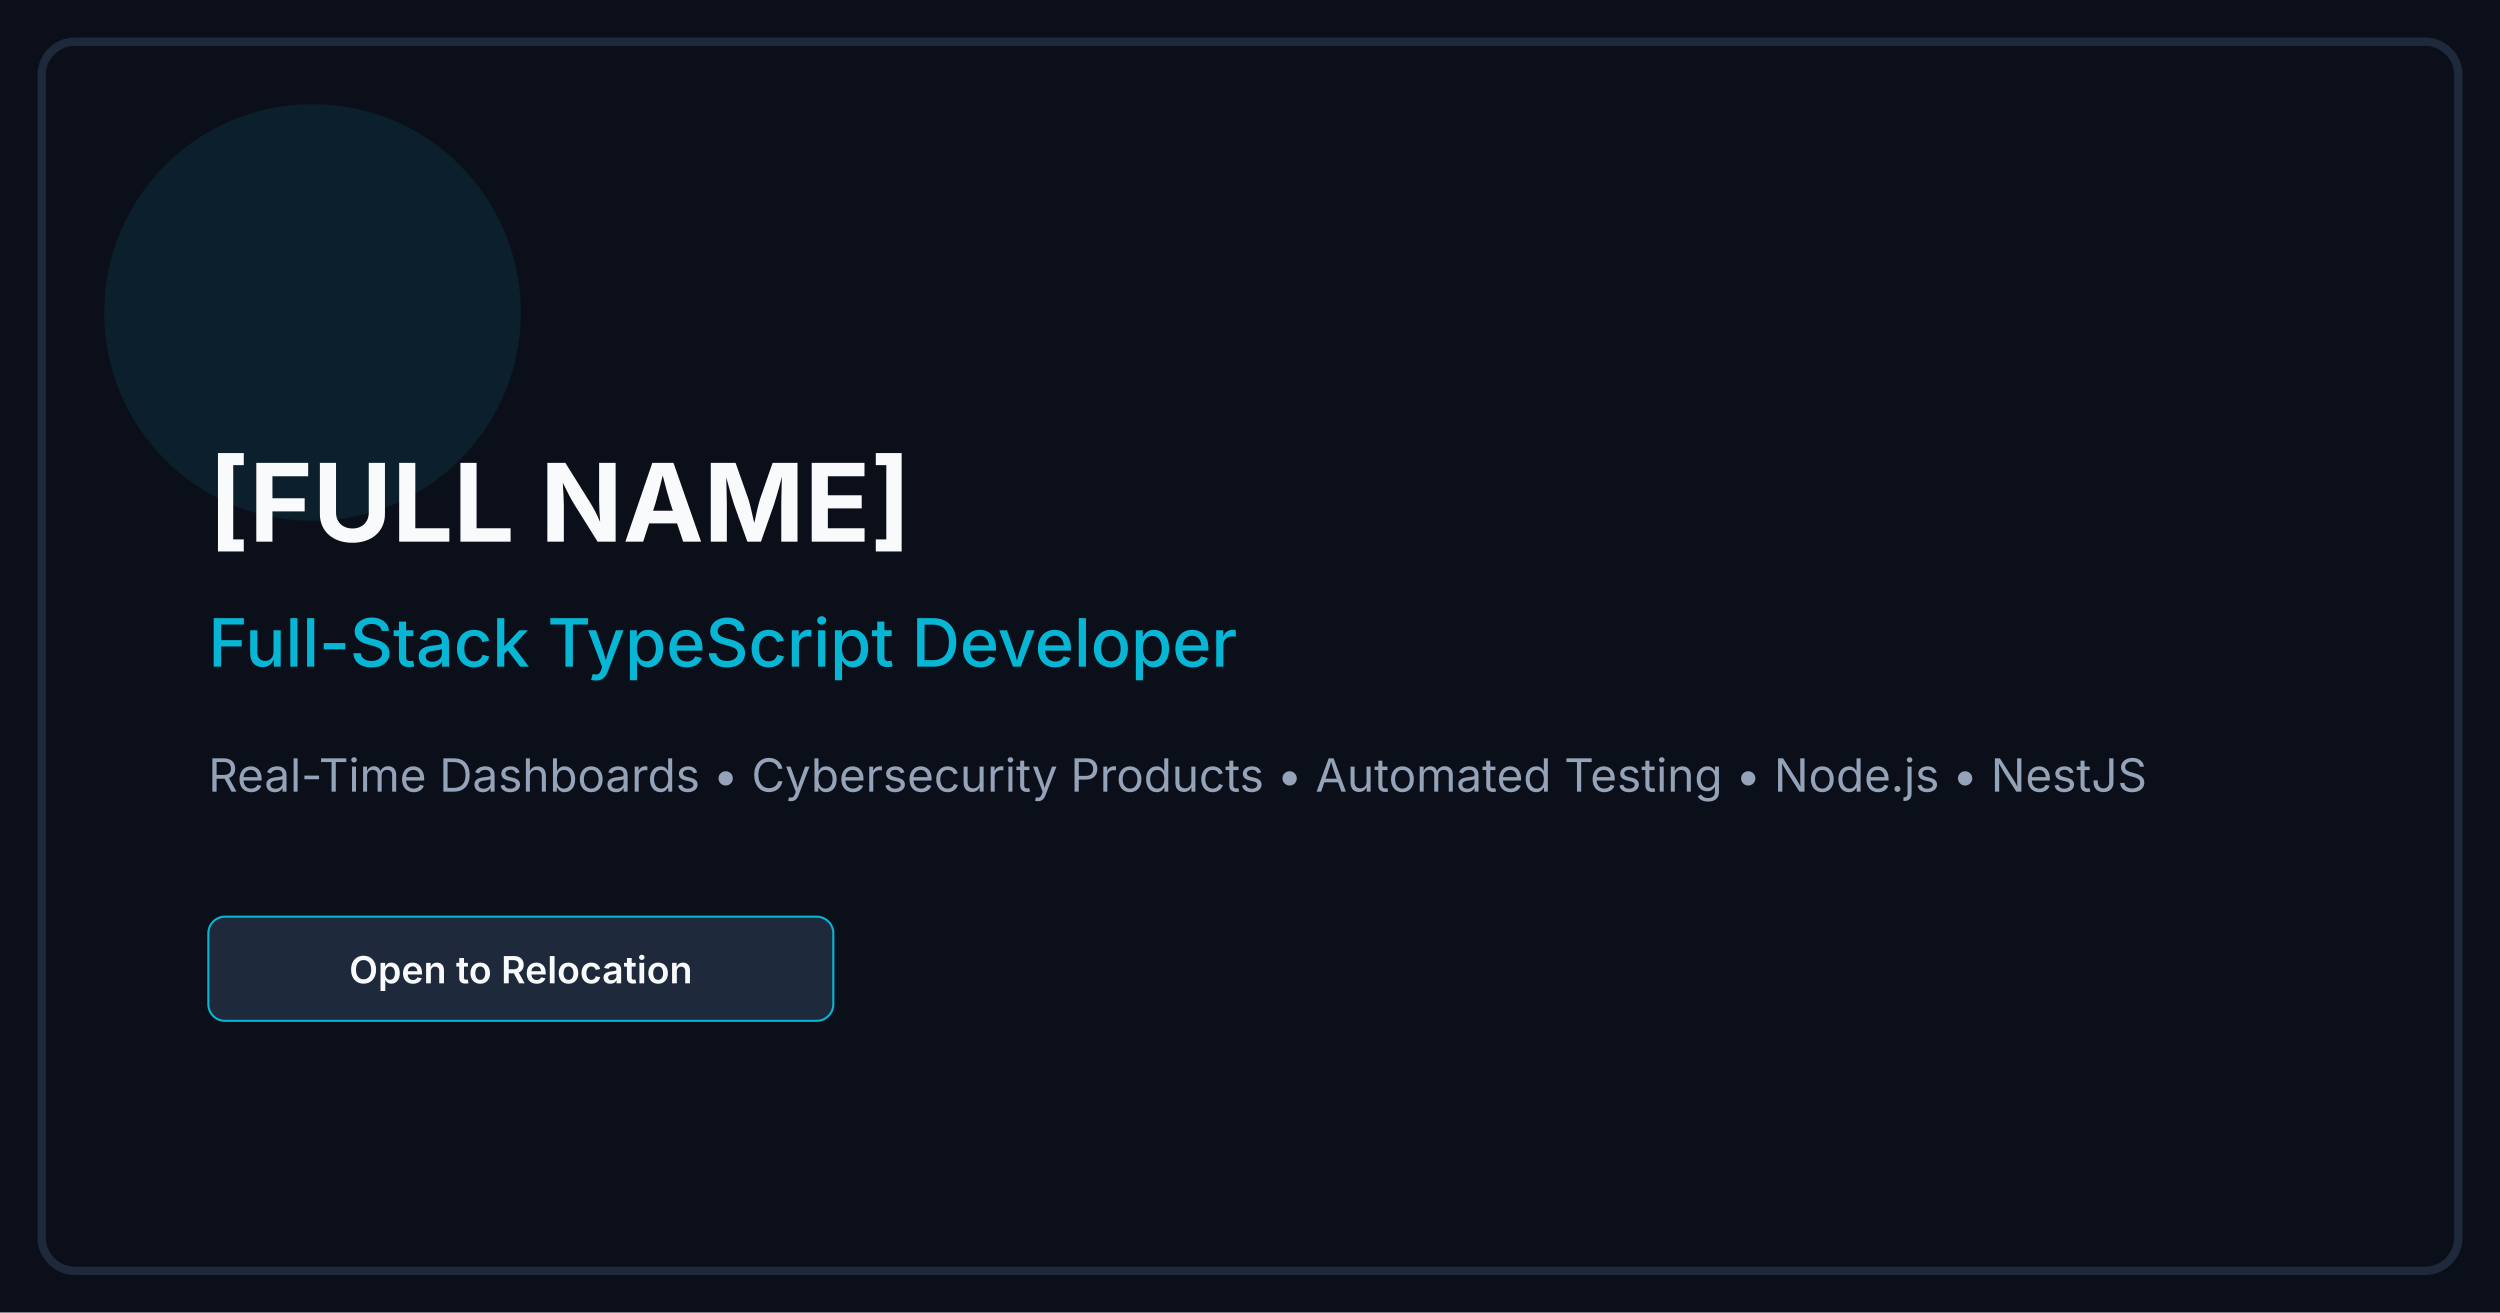
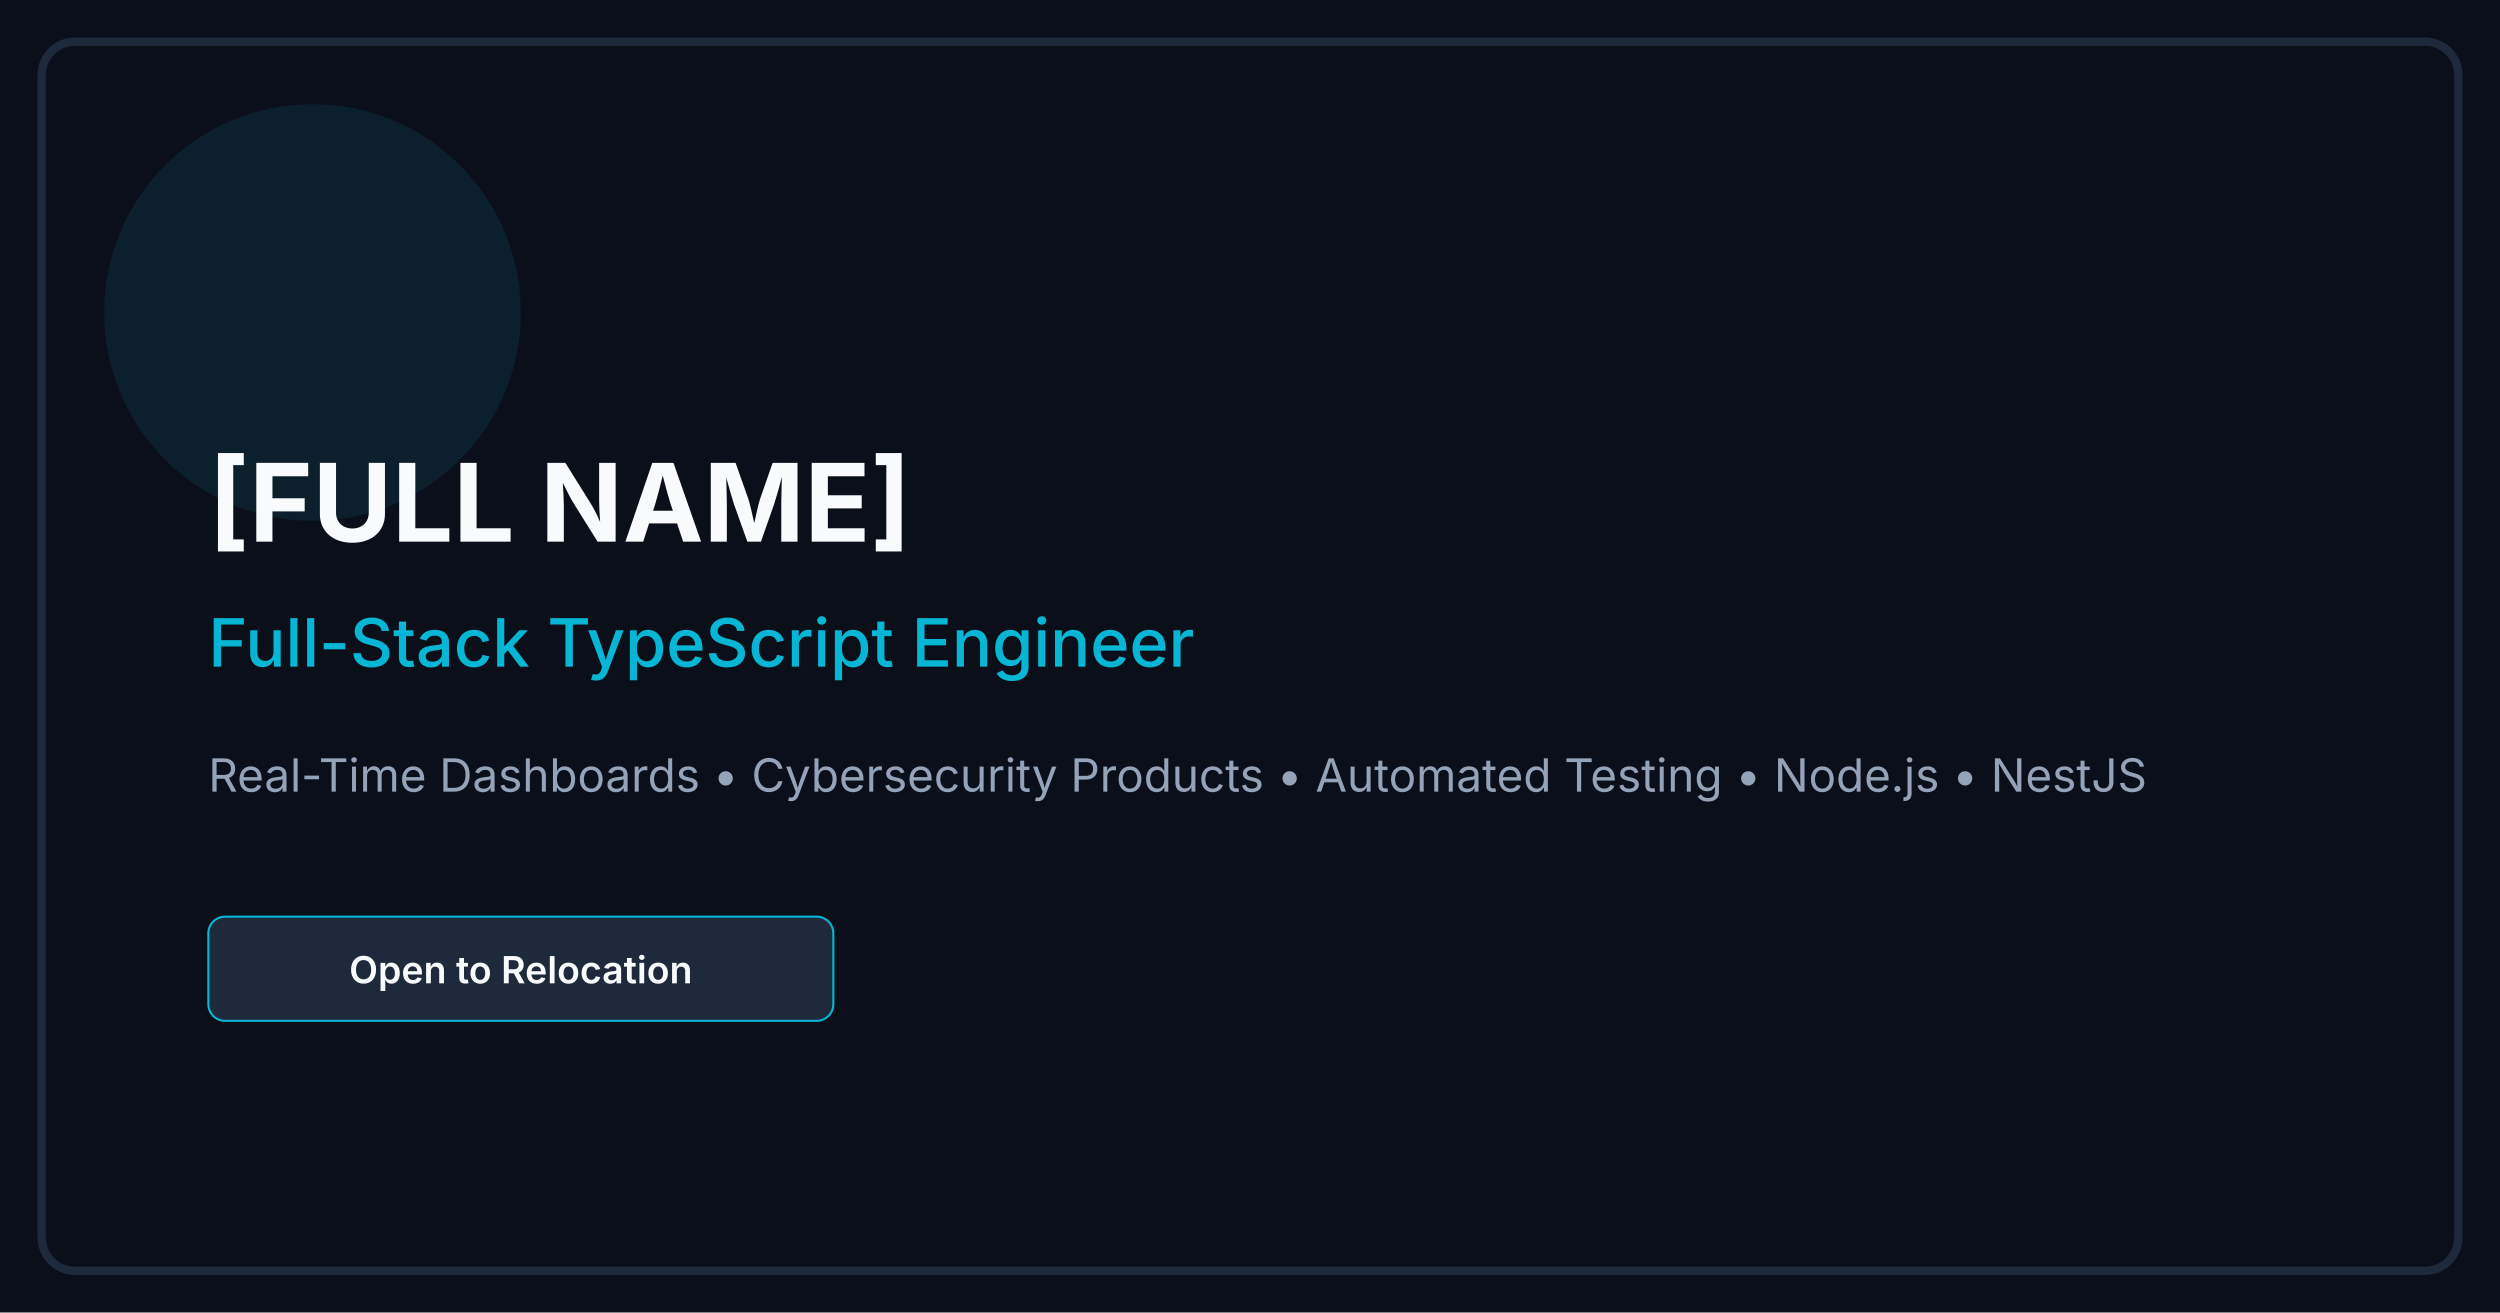
<svg xmlns="http://www.w3.org/2000/svg" viewBox="0 0 1200 630" width="1200" height="630">
  <rect width="1200" height="630" fill="#0b0f19" />
  <rect x="20" y="20" width="1160" height="590" rx="16" fill="none" stroke="#1e293b" stroke-width="4" />
  <circle cx="150" cy="150" r="100" fill="#06b6d4" opacity="0.1" />
  <text x="100" y="260" font-family="Inter, sans-serif" font-size="52" font-weight="700" fill="#f9fafb">[FULL NAME]</text>
-   <text x="100" y="320" font-family="Inter, sans-serif" font-size="32" font-weight="500" fill="#06b6d4">Full-Stack TypeScript Developer</text>
+   <text x="100" y="320" font-family="Inter, sans-serif" font-size="32" font-weight="500" fill="#06b6d4">Full-Stack TypeScript Engineer</text>
  <text x="100" y="380" font-family="Inter, sans-serif" font-size="22" fill="#94a3b8">Real-Time Dashboards • Cybersecurity Products • Automated Testing • Node.js • NestJS</text>
  <rect x="100" y="440" width="300" height="50" rx="8" fill="#1e293b" stroke="#06b6d4" stroke-width="1" />
  <text x="250" y="472" font-family="Inter, sans-serif" font-size="18" font-weight="600" fill="#f8fafc" text-anchor="middle">Open to Relocation</text>
</svg>
